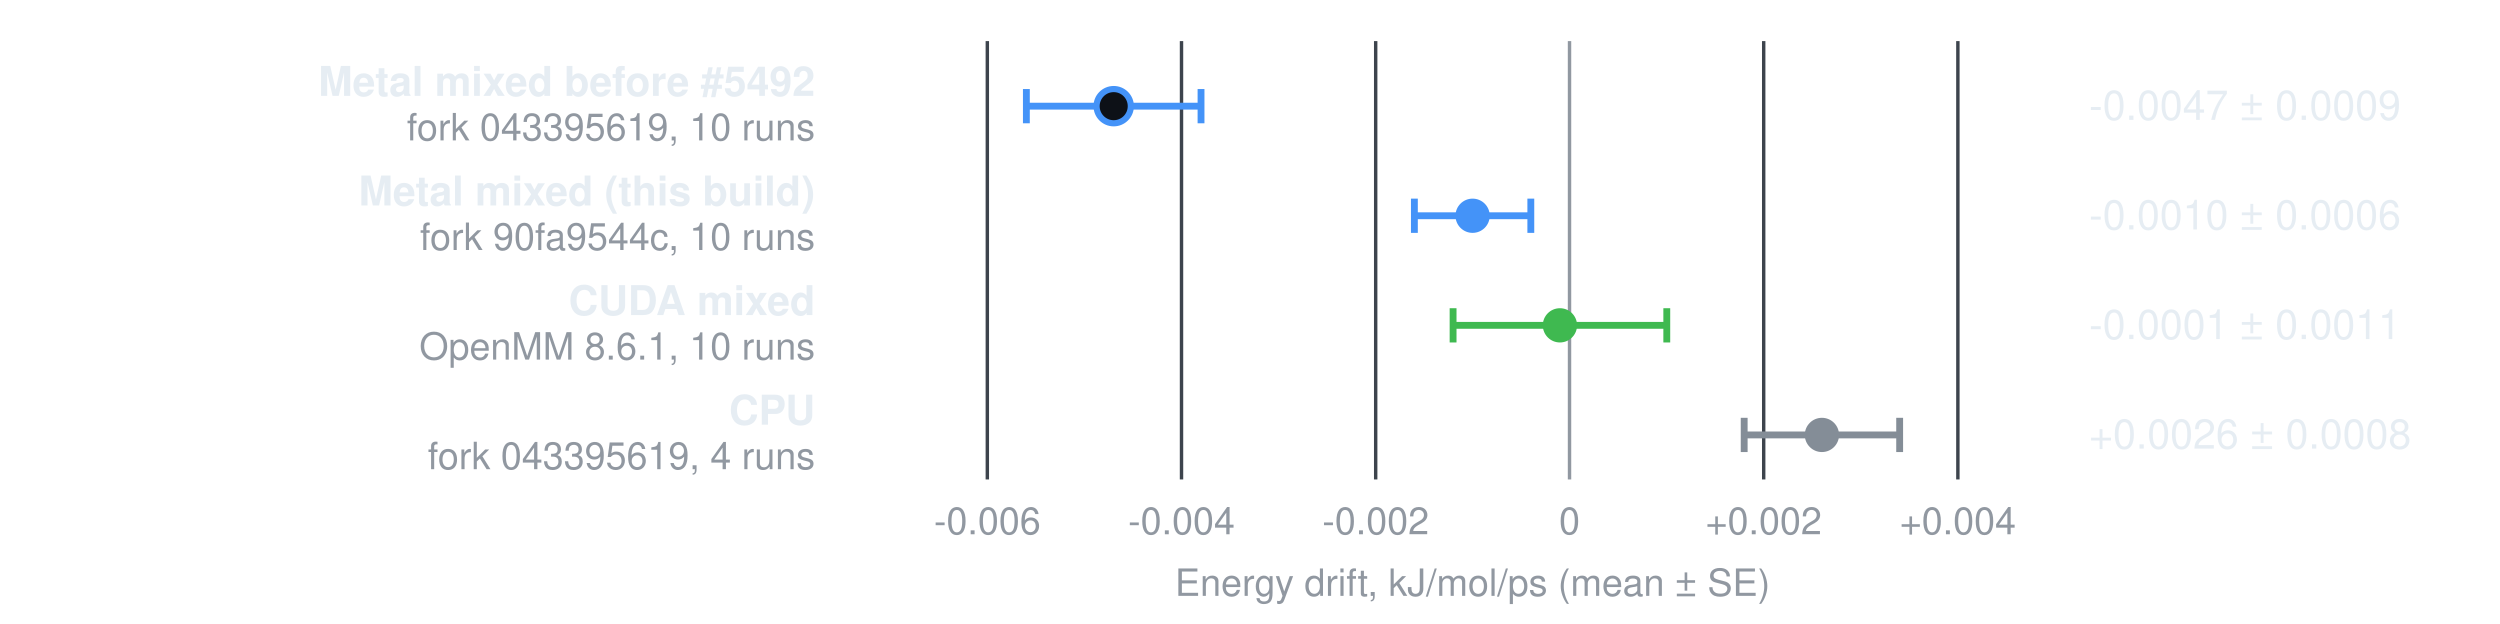
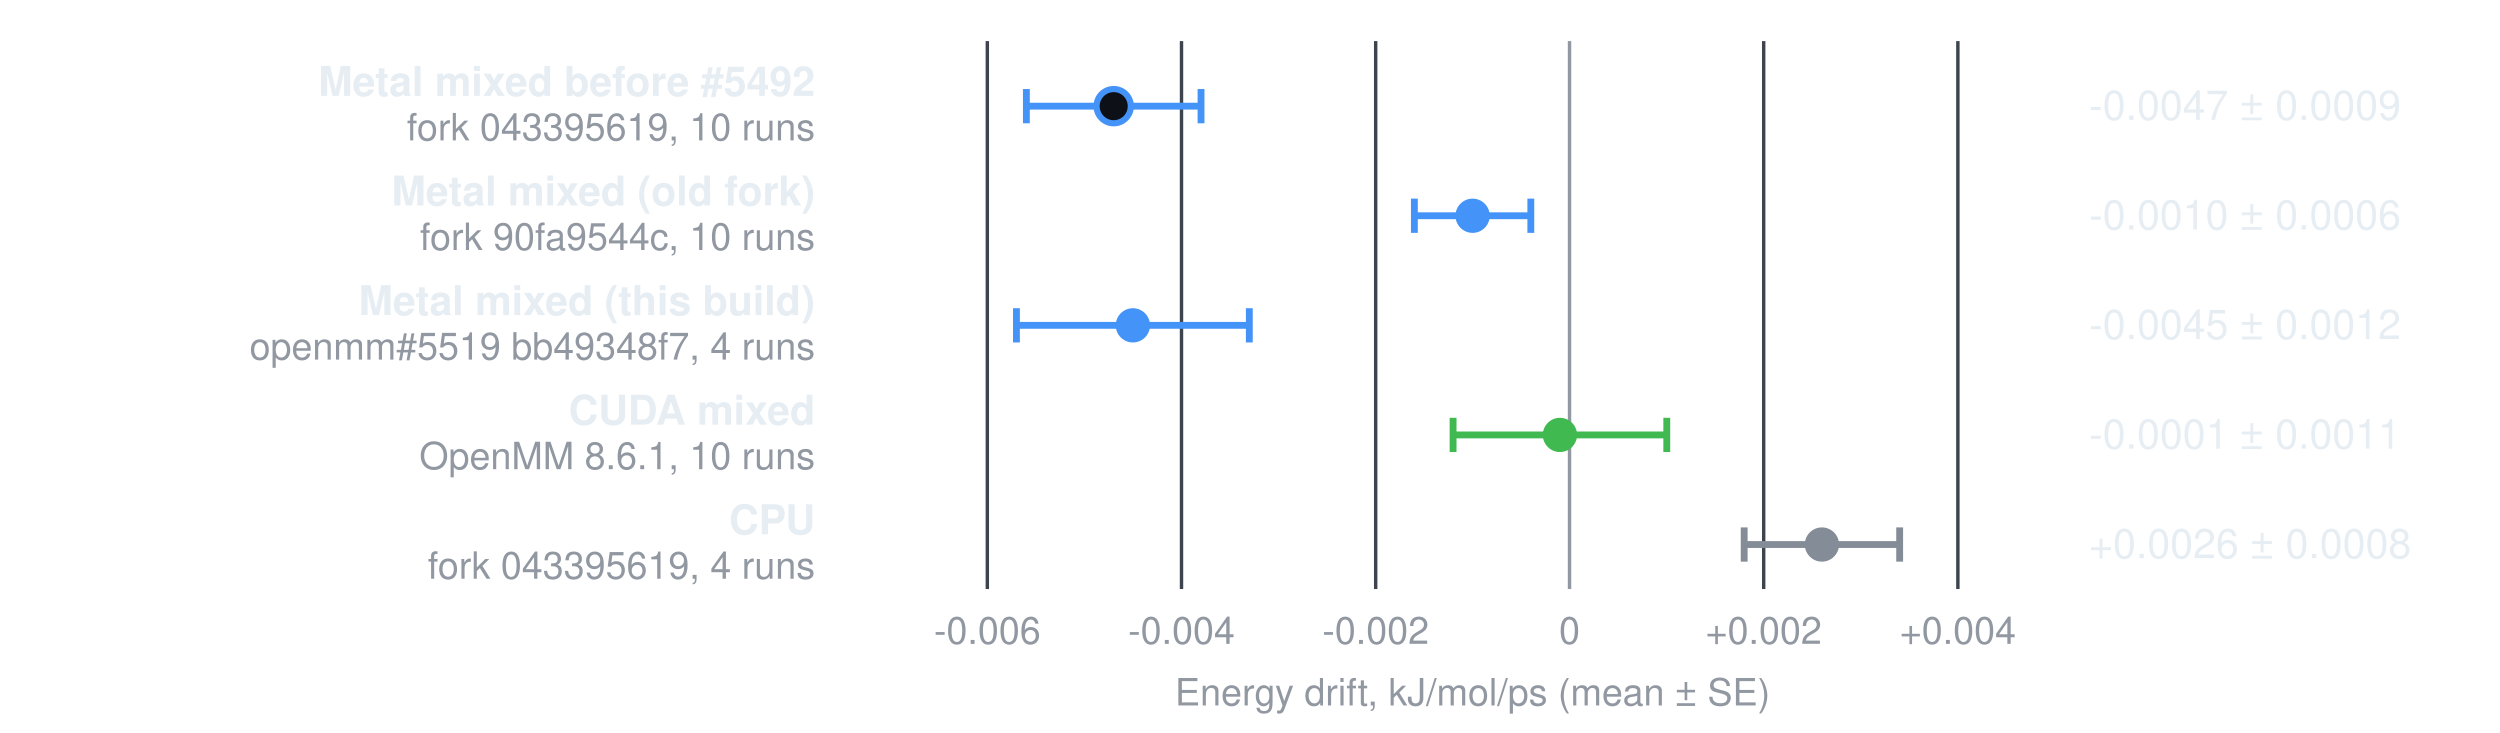
- <svg xmlns="http://www.w3.org/2000/svg" width="730" height="182" viewBox="0 0 730 182" role="img" aria-label="Energy drift of DHFR in NVE, Metal before and after #5492, CUDA mixed and CPU" font-family="-apple-system, BlinkMacSystemFont, 'Segoe UI', Helvetica, Arial, sans-serif">
-   <line x1="288.3" y1="12.0" x2="288.3" y2="140.0" stroke="#3d444d" stroke-width="1.0" />
-   <text x="288.3" y="156.0" font-size="11" fill="#9198a1" text-anchor="middle" font-weight="normal">-0.006</text>
-   <line x1="345.0" y1="12.0" x2="345.0" y2="140.0" stroke="#3d444d" stroke-width="1.0" />
-   <text x="345.0" y="156.0" font-size="11" fill="#9198a1" text-anchor="middle" font-weight="normal">-0.004</text>
-   <line x1="401.7" y1="12.0" x2="401.7" y2="140.0" stroke="#3d444d" stroke-width="1.0" />
-   <text x="401.7" y="156.0" font-size="11" fill="#9198a1" text-anchor="middle" font-weight="normal">-0.002</text>
-   <line x1="458.3" y1="12.0" x2="458.3" y2="140.0" stroke="#9198a1" stroke-width="1.0" />
-   <text x="458.3" y="156.0" font-size="11" fill="#9198a1" text-anchor="middle" font-weight="normal">0</text>
-   <line x1="515.0" y1="12.0" x2="515.0" y2="140.0" stroke="#3d444d" stroke-width="1.0" />
-   <text x="515.0" y="156.0" font-size="11" fill="#9198a1" text-anchor="middle" font-weight="normal">+0.002</text>
-   <line x1="571.7" y1="12.0" x2="571.7" y2="140.0" stroke="#3d444d" stroke-width="1.0" />
-   <text x="571.7" y="156.0" font-size="11" fill="#9198a1" text-anchor="middle" font-weight="normal">+0.004</text>
-   <text x="430.0" y="174.0" font-size="11" fill="#9198a1" text-anchor="middle" font-weight="normal">Energy drift, kJ/mol/ps (mean ± SE)</text>
+ <svg xmlns="http://www.w3.org/2000/svg" width="730" height="214" viewBox="0 0 730 214" role="img" aria-label="Energy drift of DHFR in NVE, Metal on the old fork before and after #5492, Metal on this build, CUDA mixed and CPU" font-family="-apple-system, BlinkMacSystemFont, 'Segoe UI', Helvetica, Arial, sans-serif">
+   <line x1="288.3" y1="12.0" x2="288.3" y2="172.0" stroke="#3d444d" stroke-width="1.0" />
+   <text x="288.3" y="188.0" font-size="11" fill="#9198a1" text-anchor="middle" font-weight="normal">-0.006</text>
+   <line x1="345.0" y1="12.0" x2="345.0" y2="172.0" stroke="#3d444d" stroke-width="1.0" />
+   <text x="345.0" y="188.0" font-size="11" fill="#9198a1" text-anchor="middle" font-weight="normal">-0.004</text>
+   <line x1="401.7" y1="12.0" x2="401.7" y2="172.0" stroke="#3d444d" stroke-width="1.0" />
+   <text x="401.7" y="188.0" font-size="11" fill="#9198a1" text-anchor="middle" font-weight="normal">-0.002</text>
+   <line x1="458.3" y1="12.0" x2="458.3" y2="172.0" stroke="#9198a1" stroke-width="1.0" />
+   <text x="458.3" y="188.0" font-size="11" fill="#9198a1" text-anchor="middle" font-weight="normal">0</text>
+   <line x1="515.0" y1="12.0" x2="515.0" y2="172.0" stroke="#3d444d" stroke-width="1.0" />
+   <text x="515.0" y="188.0" font-size="11" fill="#9198a1" text-anchor="middle" font-weight="normal">+0.002</text>
+   <line x1="571.7" y1="12.0" x2="571.7" y2="172.0" stroke="#3d444d" stroke-width="1.0" />
+   <text x="571.7" y="188.0" font-size="11" fill="#9198a1" text-anchor="middle" font-weight="normal">+0.004</text>
+   <text x="430.0" y="206.0" font-size="11" fill="#9198a1" text-anchor="middle" font-weight="normal">Energy drift, kJ/mol/ps (mean ± SE)</text>
  <text x="238.0" y="28.0" font-size="12" fill="#e6edf3" text-anchor="end" font-weight="600">Metal mixed before #5492</text>
  <text x="238.0" y="41.0" font-size="11" fill="#9198a1" text-anchor="end" font-weight="normal">fork 043395619, 10 runs</text>
  <line x1="299.7" y1="31.0" x2="350.7" y2="31.0" stroke="#4493f8" stroke-width="2.0" />
  <line x1="299.7" y1="26.0" x2="299.7" y2="36.0" stroke="#4493f8" stroke-width="2.0" />
  <line x1="350.7" y1="26.0" x2="350.7" y2="36.0" stroke="#4493f8" stroke-width="2.0" />
  <circle cx="325.2" cy="31.0" r="5" fill="#0d1117" stroke="#4493f8" stroke-width="1.8" />
  <text x="610.0" y="35.0" font-size="12" fill="#e6edf3" text-anchor="start" font-weight="normal">-0.0047 ± 0.0009</text>
-   <text x="238.0" y="60.0" font-size="12" fill="#e6edf3" text-anchor="end" font-weight="600">Metal mixed (this build)</text>
+   <text x="238.0" y="60.0" font-size="12" fill="#e6edf3" text-anchor="end" font-weight="600">Metal mixed (old fork)</text>
  <text x="238.0" y="73.0" font-size="11" fill="#9198a1" text-anchor="end" font-weight="normal">fork 90fa9544c, 10 runs</text>
  <line x1="413.0" y1="63.0" x2="447.0" y2="63.0" stroke="#4493f8" stroke-width="2.0" />
  <line x1="413.0" y1="58.0" x2="413.0" y2="68.0" stroke="#4493f8" stroke-width="2.0" />
  <line x1="447.0" y1="58.0" x2="447.0" y2="68.0" stroke="#4493f8" stroke-width="2.0" />
  <circle cx="430.0" cy="63.0" r="5" fill="#4493f8" />
  <text x="610.0" y="67.0" font-size="12" fill="#e6edf3" text-anchor="start" font-weight="normal">-0.0010 ± 0.0006</text>
-   <text x="238.0" y="92.0" font-size="12" fill="#e6edf3" text-anchor="end" font-weight="600">CUDA mixed</text>
-   <text x="238.0" y="105.0" font-size="11" fill="#9198a1" text-anchor="end" font-weight="normal">OpenMM 8.6.1, 10 runs</text>
-   <line x1="424.3" y1="95.0" x2="486.7" y2="95.0" stroke="#3fb950" stroke-width="2.0" />
-   <line x1="424.3" y1="90.0" x2="424.3" y2="100.0" stroke="#3fb950" stroke-width="2.0" />
-   <line x1="486.7" y1="90.0" x2="486.7" y2="100.0" stroke="#3fb950" stroke-width="2.0" />
-   <circle cx="455.5" cy="95.0" r="5" fill="#3fb950" />
-   <text x="610.0" y="99.0" font-size="12" fill="#e6edf3" text-anchor="start" font-weight="normal">-0.0001 ± 0.0011</text>
-   <text x="238.0" y="124.0" font-size="12" fill="#e6edf3" text-anchor="end" font-weight="600">CPU</text>
-   <text x="238.0" y="137.0" font-size="11" fill="#9198a1" text-anchor="end" font-weight="normal">fork 043395619, 4 runs</text>
-   <line x1="509.3" y1="127.0" x2="554.7" y2="127.0" stroke="#848d97" stroke-width="2.0" />
-   <line x1="509.3" y1="122.0" x2="509.3" y2="132.0" stroke="#848d97" stroke-width="2.0" />
-   <line x1="554.7" y1="122.0" x2="554.7" y2="132.0" stroke="#848d97" stroke-width="2.0" />
-   <circle cx="532.0" cy="127.0" r="5" fill="#848d97" />
-   <text x="610.0" y="131.0" font-size="12" fill="#e6edf3" text-anchor="start" font-weight="normal">+0.0026 ± 0.0008</text>
+   <text x="238.0" y="92.0" font-size="12" fill="#e6edf3" text-anchor="end" font-weight="600">Metal mixed (this build)</text>
+   <text x="238.0" y="105.0" font-size="11" fill="#9198a1" text-anchor="end" font-weight="normal">openmm#5519 bb49348f7, 4 runs</text>
+   <line x1="296.8" y1="95.0" x2="364.8" y2="95.0" stroke="#4493f8" stroke-width="2.0" />
+   <line x1="296.8" y1="90.0" x2="296.8" y2="100.0" stroke="#4493f8" stroke-width="2.0" />
+   <line x1="364.8" y1="90.0" x2="364.8" y2="100.0" stroke="#4493f8" stroke-width="2.0" />
+   <circle cx="330.8" cy="95.0" r="5" fill="#4493f8" />
+   <text x="610.0" y="99.0" font-size="12" fill="#e6edf3" text-anchor="start" font-weight="normal">-0.0045 ± 0.0012</text>
+   <text x="238.0" y="124.0" font-size="12" fill="#e6edf3" text-anchor="end" font-weight="600">CUDA mixed</text>
+   <text x="238.0" y="137.0" font-size="11" fill="#9198a1" text-anchor="end" font-weight="normal">OpenMM 8.6.1, 10 runs</text>
+   <line x1="424.3" y1="127.0" x2="486.7" y2="127.0" stroke="#3fb950" stroke-width="2.0" />
+   <line x1="424.3" y1="122.0" x2="424.3" y2="132.0" stroke="#3fb950" stroke-width="2.0" />
+   <line x1="486.7" y1="122.0" x2="486.7" y2="132.0" stroke="#3fb950" stroke-width="2.0" />
+   <circle cx="455.5" cy="127.0" r="5" fill="#3fb950" />
+   <text x="610.0" y="131.0" font-size="12" fill="#e6edf3" text-anchor="start" font-weight="normal">-0.0001 ± 0.0011</text>
+   <text x="238.0" y="156.0" font-size="12" fill="#e6edf3" text-anchor="end" font-weight="600">CPU</text>
+   <text x="238.0" y="169.0" font-size="11" fill="#9198a1" text-anchor="end" font-weight="normal">fork 043395619, 4 runs</text>
+   <line x1="509.3" y1="159.0" x2="554.7" y2="159.0" stroke="#848d97" stroke-width="2.0" />
+   <line x1="509.3" y1="154.0" x2="509.3" y2="164.0" stroke="#848d97" stroke-width="2.0" />
+   <line x1="554.7" y1="154.0" x2="554.7" y2="164.0" stroke="#848d97" stroke-width="2.0" />
+   <circle cx="532.0" cy="159.0" r="5" fill="#848d97" />
+   <text x="610.0" y="163.0" font-size="12" fill="#e6edf3" text-anchor="start" font-weight="normal">+0.0026 ± 0.0008</text>
</svg>
